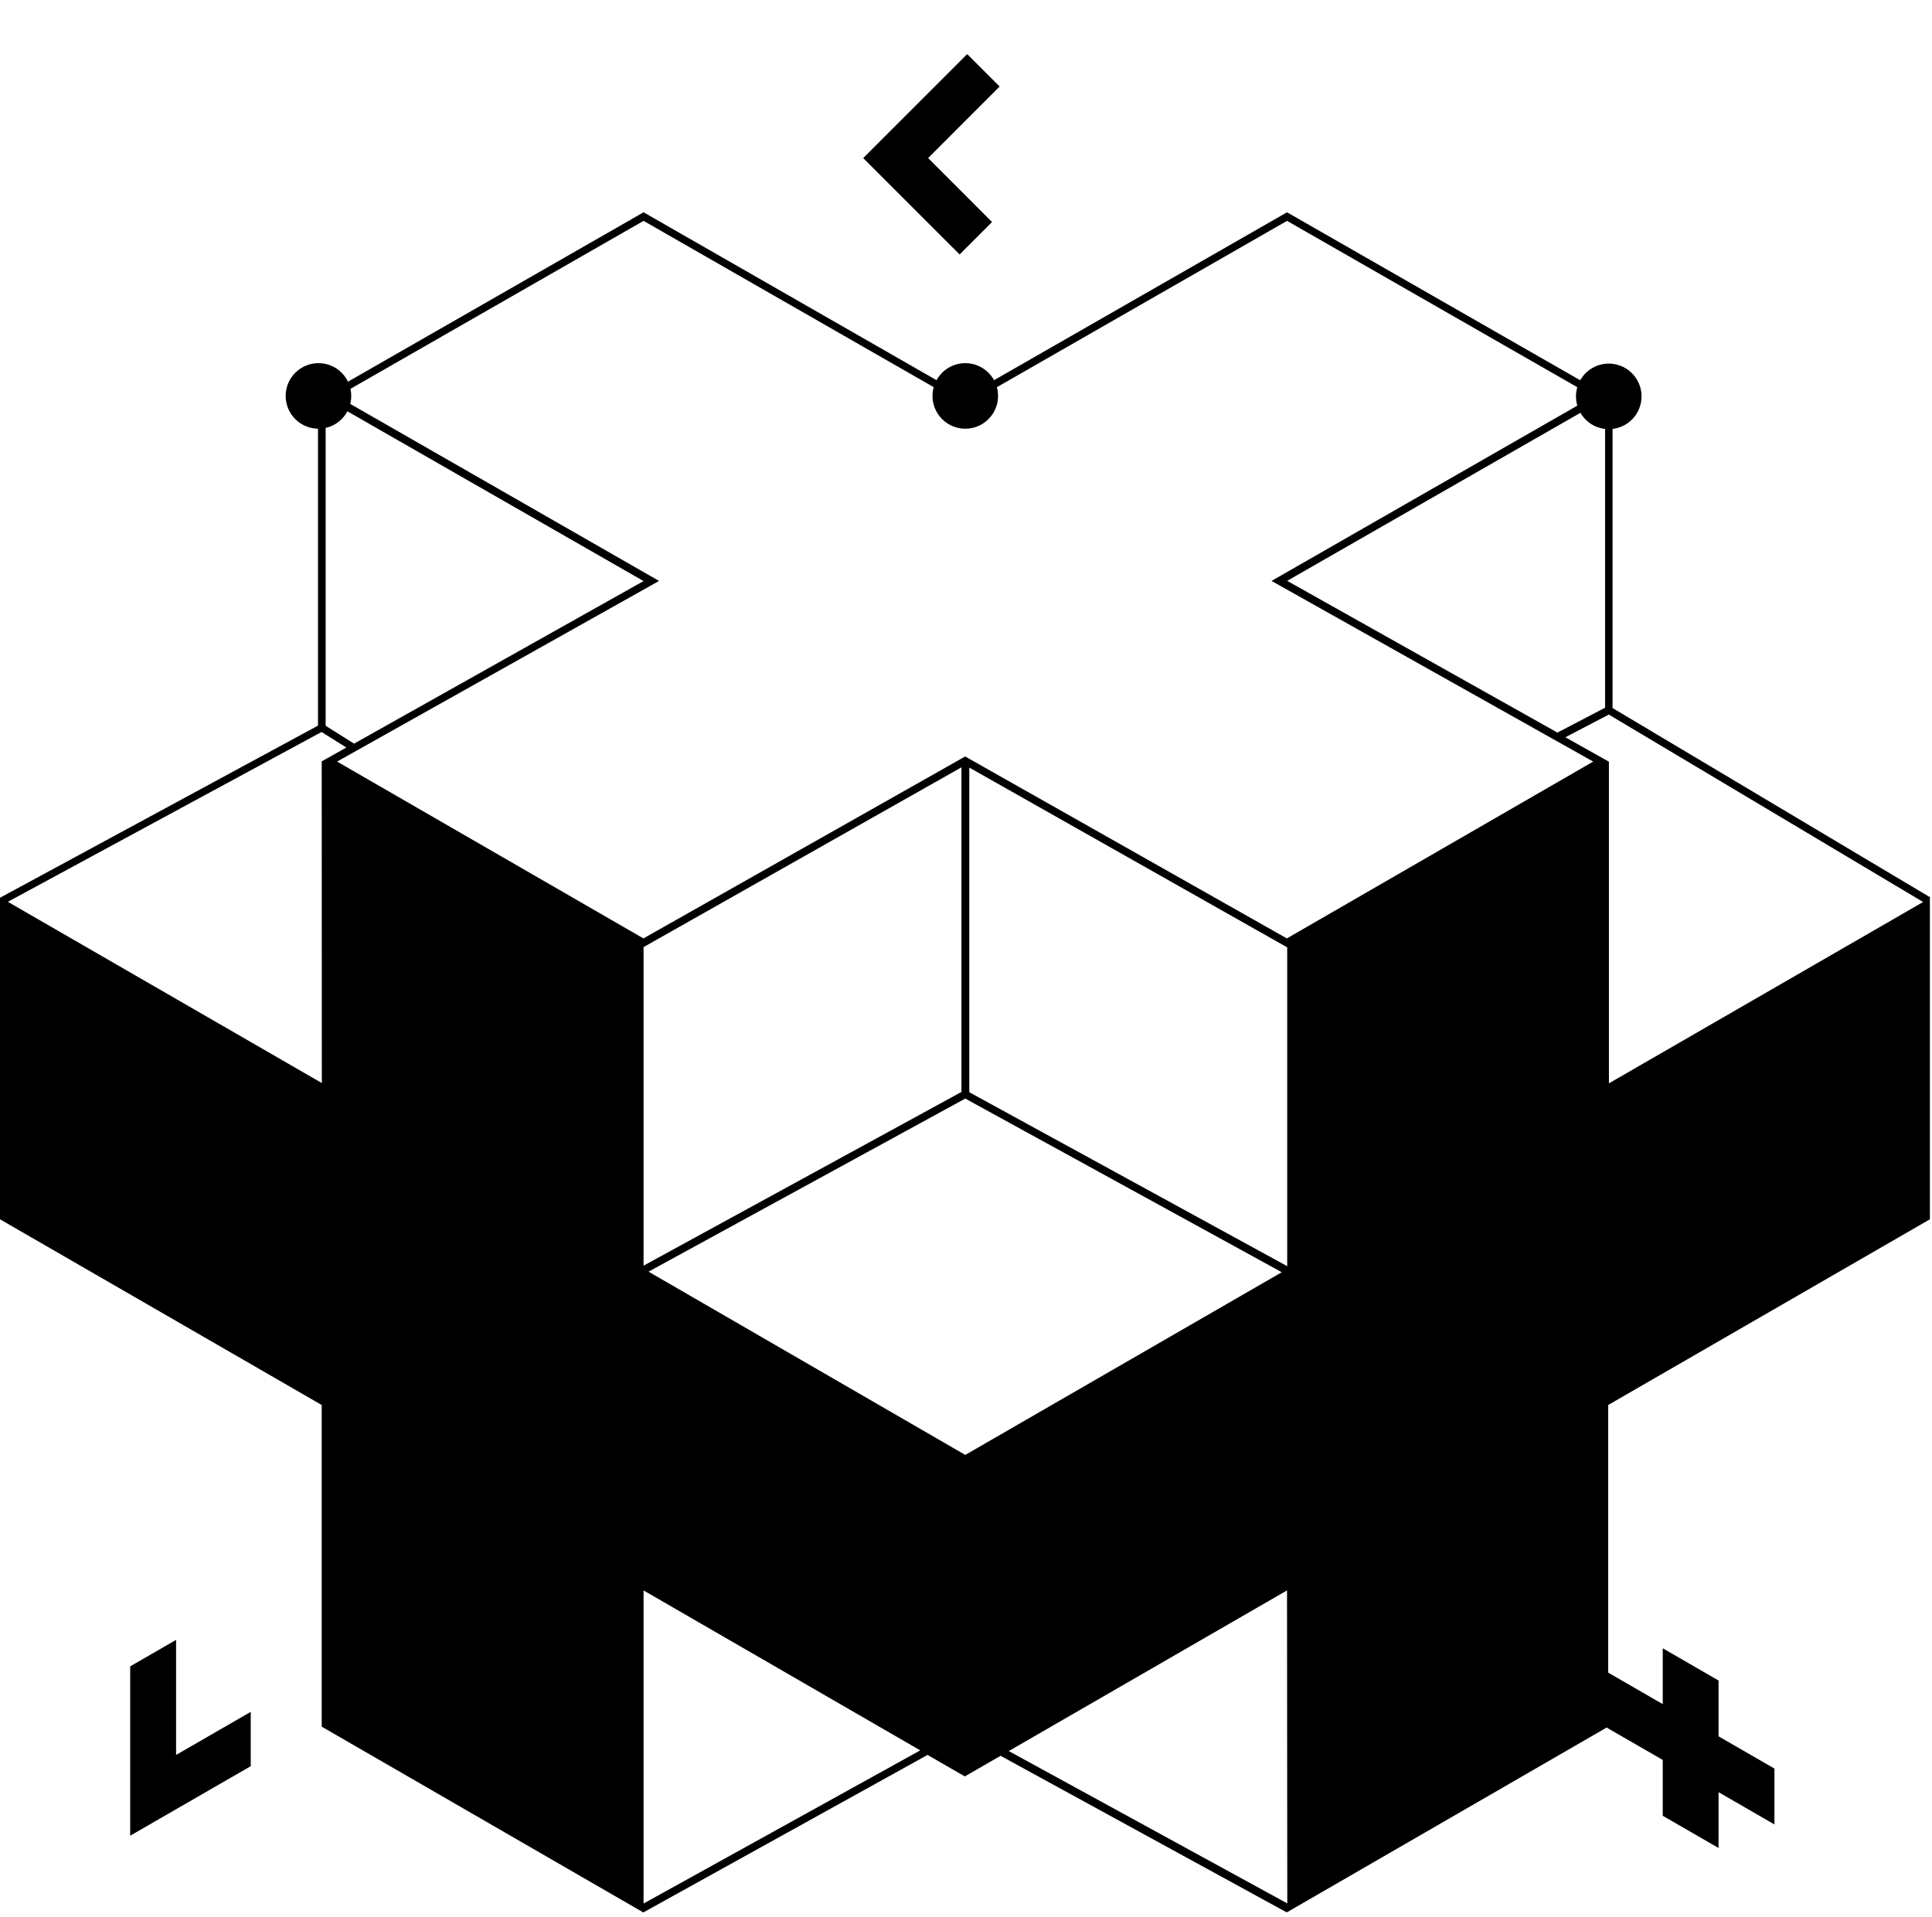
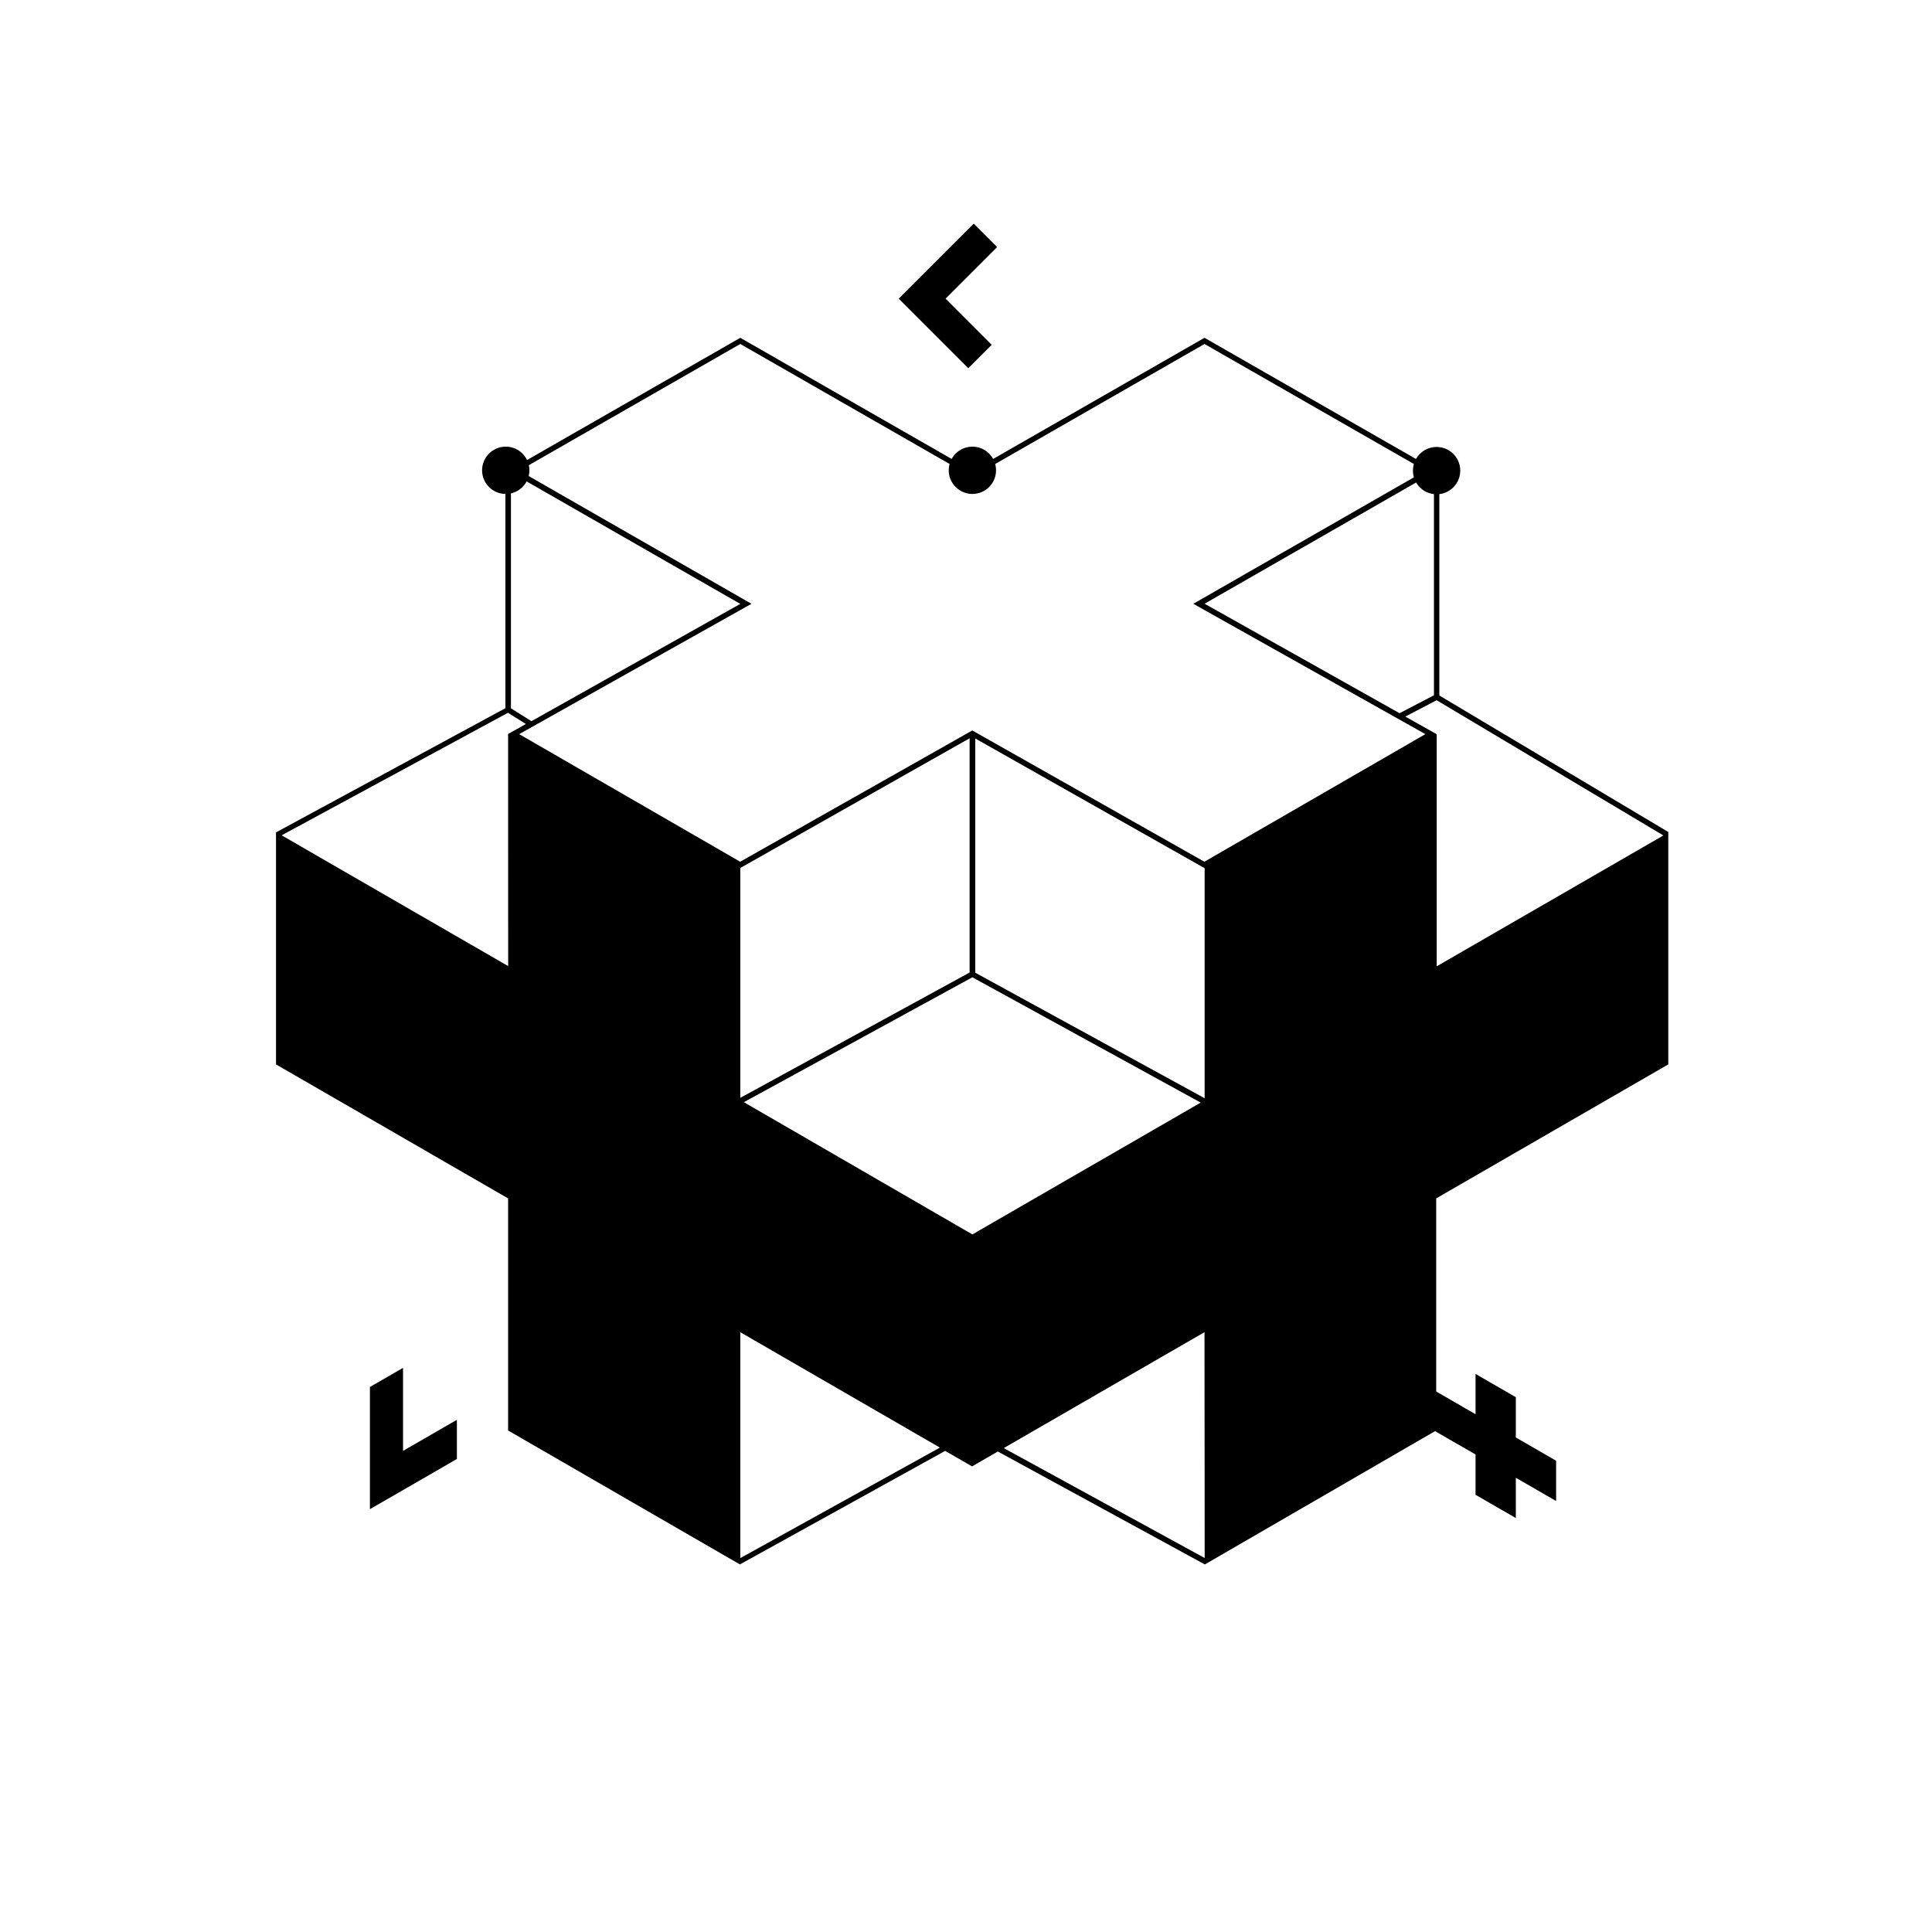
- <svg xmlns="http://www.w3.org/2000/svg" viewBox="0 0 505 501">
-   <circle cx="516.36" cy="2568.903" r="8.57" transform="matrix(0.707107, -0.707107, 0.707107, 0.707107, -2098.37, -1347.86)" />
-   <circle cx="685.43" cy="2568.903" r="8.57" transform="matrix(0.707107, -0.707107, 0.707107, 0.707107, -2048.85, -1228.31)" />
-   <circle cx="853.62" cy="2568.897" r="8.57" transform="matrix(0.160226, -0.98708, 0.98708, 0.160226, -2251.97, 534.6102)" />
-   <polygon points="463.81 462.36 449.21 453.93 449.21 439.34 434.62 430.91 434.62 445.51 420.02 437.08 420.02 451.68 434.62 460.1 434.62 474.7 449.21 483.12 449.21 468.53 463.81 476.96 463.81 462.36" />
-   <path d="M 504.52 234.71 L 504.57 234.62 L 421.5 185.1 L 421.5 103.5 L 420.18 103.5 L 336.41 55.5 L 252.31 103.7 L 168.22 55.5 L 84.12 103.7 L 168.22 151.91 L 92.55 194.41 L 85.12 189.74 L 85.12 105.19 L 83.12 105.19 L 83.12 189.7 L 0 234.7 L 0 234.76 L 0 318.76 L 84.09 367.31 L 84.09 451.4 L 168.09 499.93 L 168.09 500 L 242.45 458.79 L 252.19 464.41 L 261.53 459.02 L 336.27 499.92 L 336.36 499.75 L 336.36 499.95 L 420.36 451.4 L 420.36 367.31 L 504.45 318.76 L 504.45 234.66 L 504.52 234.71 Z M 420.52 186.81 L 502.68 235.81 L 420.55 283.22 L 420.55 199.13 L 409.17 192.74 L 420.52 186.81 Z M 336.46 331.02 L 253.36 285.54 L 253.36 200.67 L 336.46 247.67 L 336.46 331.02 Z M 419.55 185.02 L 407.09 191.52 L 336.45 151.85 L 419.55 104.22 L 419.55 185.02 Z M 169.2 153.6 L 172.27 151.87 L 169.21 150.12 L 88.14 103.64 L 168.22 57.74 L 251.32 105.38 L 252.32 105.95 L 253.32 105.38 L 336.42 57.74 L 416.49 103.64 L 335.42 150.12 L 332.36 151.87 L 335.44 153.6 L 416.44 199.1 L 336.37 245.33 L 253.28 198.33 L 252.28 197.77 L 251.28 198.33 L 168.18 245.33 L 88.11 199.1 L 169.2 153.6 Z M 251.31 200.6 L 251.31 285.47 L 168.22 330.88 L 168.22 247.6 L 251.31 200.6 Z M 84.12 283.14 L 2.05 235.76 L 84.05 191.36 L 90.53 195.43 L 84.09 199.05 L 84.12 283.14 Z M 168.22 497.64 L 168.22 415.79 L 240.54 457.6 L 168.22 497.64 Z M 169.52 332.45 L 252.31 287.2 L 335.04 332.6 L 252.31 380.36 L 169.52 332.45 Z M 263.68 457.78 L 336.41 415.78 L 336.48 497.61 L 263.68 457.78 Z" style="stroke-linejoin: round; paint-order: stroke;" />
-   <polygon points="65.54 461.73 34.03 479.91 34.03 435.64 46.03 428.71 46.03 458.79 65.54 447.53 65.54 461.73" />
-   <polygon points="250.83 66.52 225.631 41.32 252.81 14.14 261.291 22.62 242.601 41.32 259.31 58.04 250.83 66.52" />
+ <svg xmlns="http://www.w3.org/2000/svg" viewBox="-100 -100 700 700">
+   <circle cx="516.36" cy="2568.904" r="8.57" transform="matrix(0.707107, -0.707107, 0.707107, 0.707107, -2098.37, -1380.968)" />
+   <circle cx="685.43" cy="2568.904" r="8.57" transform="matrix(0.707107, -0.707107, 0.707107, 0.707107, -2048.85, -1261.419)" />
+   <circle cx="853.62" cy="2568.896" r="8.57" transform="matrix(0.160226, -0.98708, 0.98708, 0.160226, -2251.97, 501.5014)" />
+   <polygon points="463.81 429.251 449.21 420.821 449.21 406.231 434.62 397.801 434.62 412.401 420.02 403.971 420.02 418.571 434.62 426.991 434.62 441.591 449.21 450.011 449.21 435.421 463.81 443.851 463.81 429.251" />
+   <path d="M 504.52 201.601 L 504.57 201.511 L 421.5 151.991 L 421.5 70.391 L 420.18 70.391 L 336.41 22.391 L 252.31 70.591 L 168.22 22.391 L 84.12 70.591 L 168.22 118.801 L 92.55 161.301 L 85.12 156.631 L 85.12 72.081 L 83.12 72.081 L 83.12 156.591 L 0 201.591 L 0 201.651 L 0 285.651 L 84.09 334.201 L 84.09 418.291 L 168.09 466.821 L 168.085 466.817 L 242.45 425.681 L 252.19 431.301 L 261.53 425.911 L 336.545 466.831 L 336.538 466.825 L 420.36 418.291 L 420.36 334.201 L 504.45 285.651 L 504.45 201.551 L 504.52 201.601 Z M 420.52 153.701 L 502.68 202.701 L 420.55 250.111 L 420.55 166.021 L 409.17 159.631 L 420.52 153.701 Z M 336.46 297.911 L 253.36 252.431 L 253.36 167.561 L 336.46 214.561 L 336.46 297.911 Z M 419.55 151.911 L 407.09 158.411 L 336.45 118.741 L 419.55 71.111 L 419.55 151.911 Z M 169.2 120.491 L 172.27 118.761 L 169.21 117.011 L 88.14 70.531 L 168.22 24.631 L 251.32 72.271 L 252.32 72.841 L 253.32 72.271 L 336.42 24.631 L 416.49 70.531 L 335.42 117.011 L 332.36 118.761 L 335.44 120.491 L 416.44 165.991 L 336.37 212.221 L 253.28 165.221 L 252.28 164.661 L 251.28 165.221 L 168.18 212.221 L 88.11 165.991 L 169.2 120.491 Z M 251.31 167.491 L 251.31 252.361 L 168.22 297.771 L 168.22 214.491 L 251.31 167.491 Z M 84.12 250.031 L 2.05 202.651 L 84.05 158.251 L 90.53 162.321 L 84.09 165.941 L 84.12 250.031 Z M 168.22 464.531 L 168.22 382.681 L 240.54 424.491 L 168.22 464.531 Z M 169.52 299.341 L 252.31 254.091 L 335.04 299.491 L 252.31 347.251 L 169.52 299.341 Z M 263.68 424.671 L 336.41 382.671 L 336.48 464.501 L 263.68 424.671 Z" style="stroke-linejoin: round; paint-order: stroke;" />
+   <polygon points="65.54 428.621 34.03 446.801 34.03 402.531 46.03 395.601 46.03 425.681 65.54 414.421 65.54 428.621" />
+   <polygon points="250.83 33.411 225.631 8.211 252.81 -18.969 261.291 -10.489 242.601 8.211 259.31 24.931 250.83 33.411" />
</svg>
